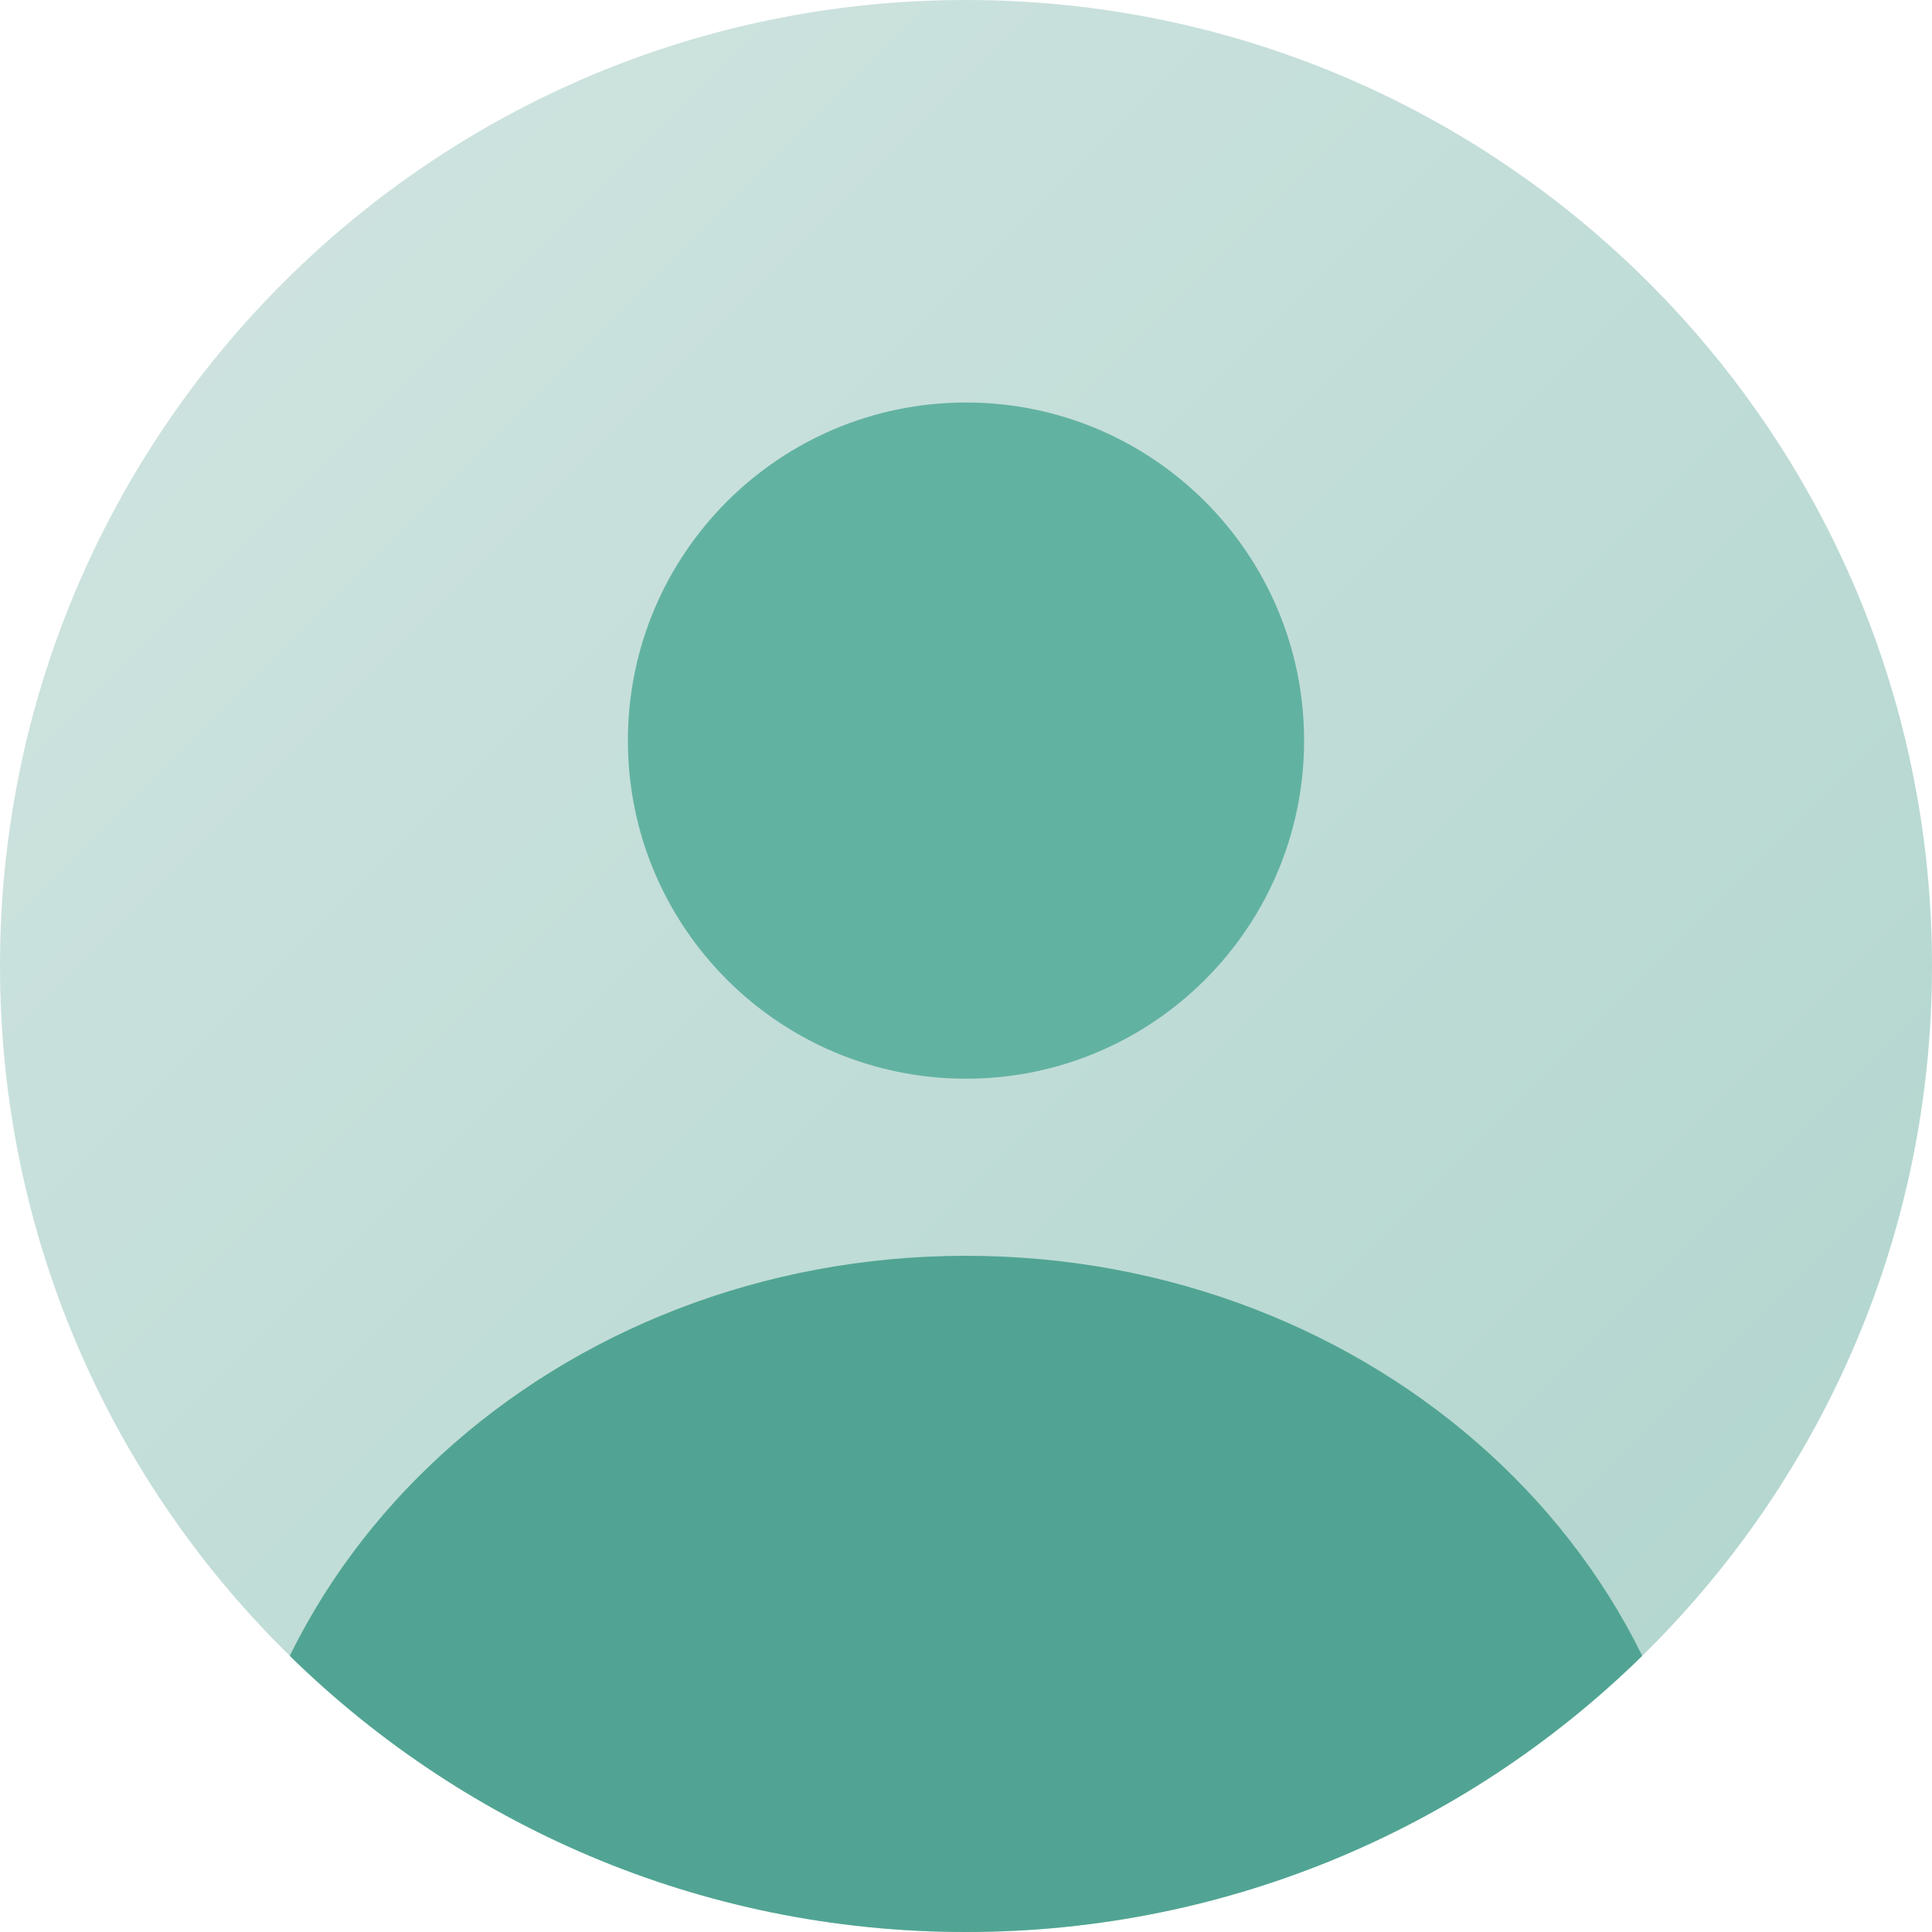
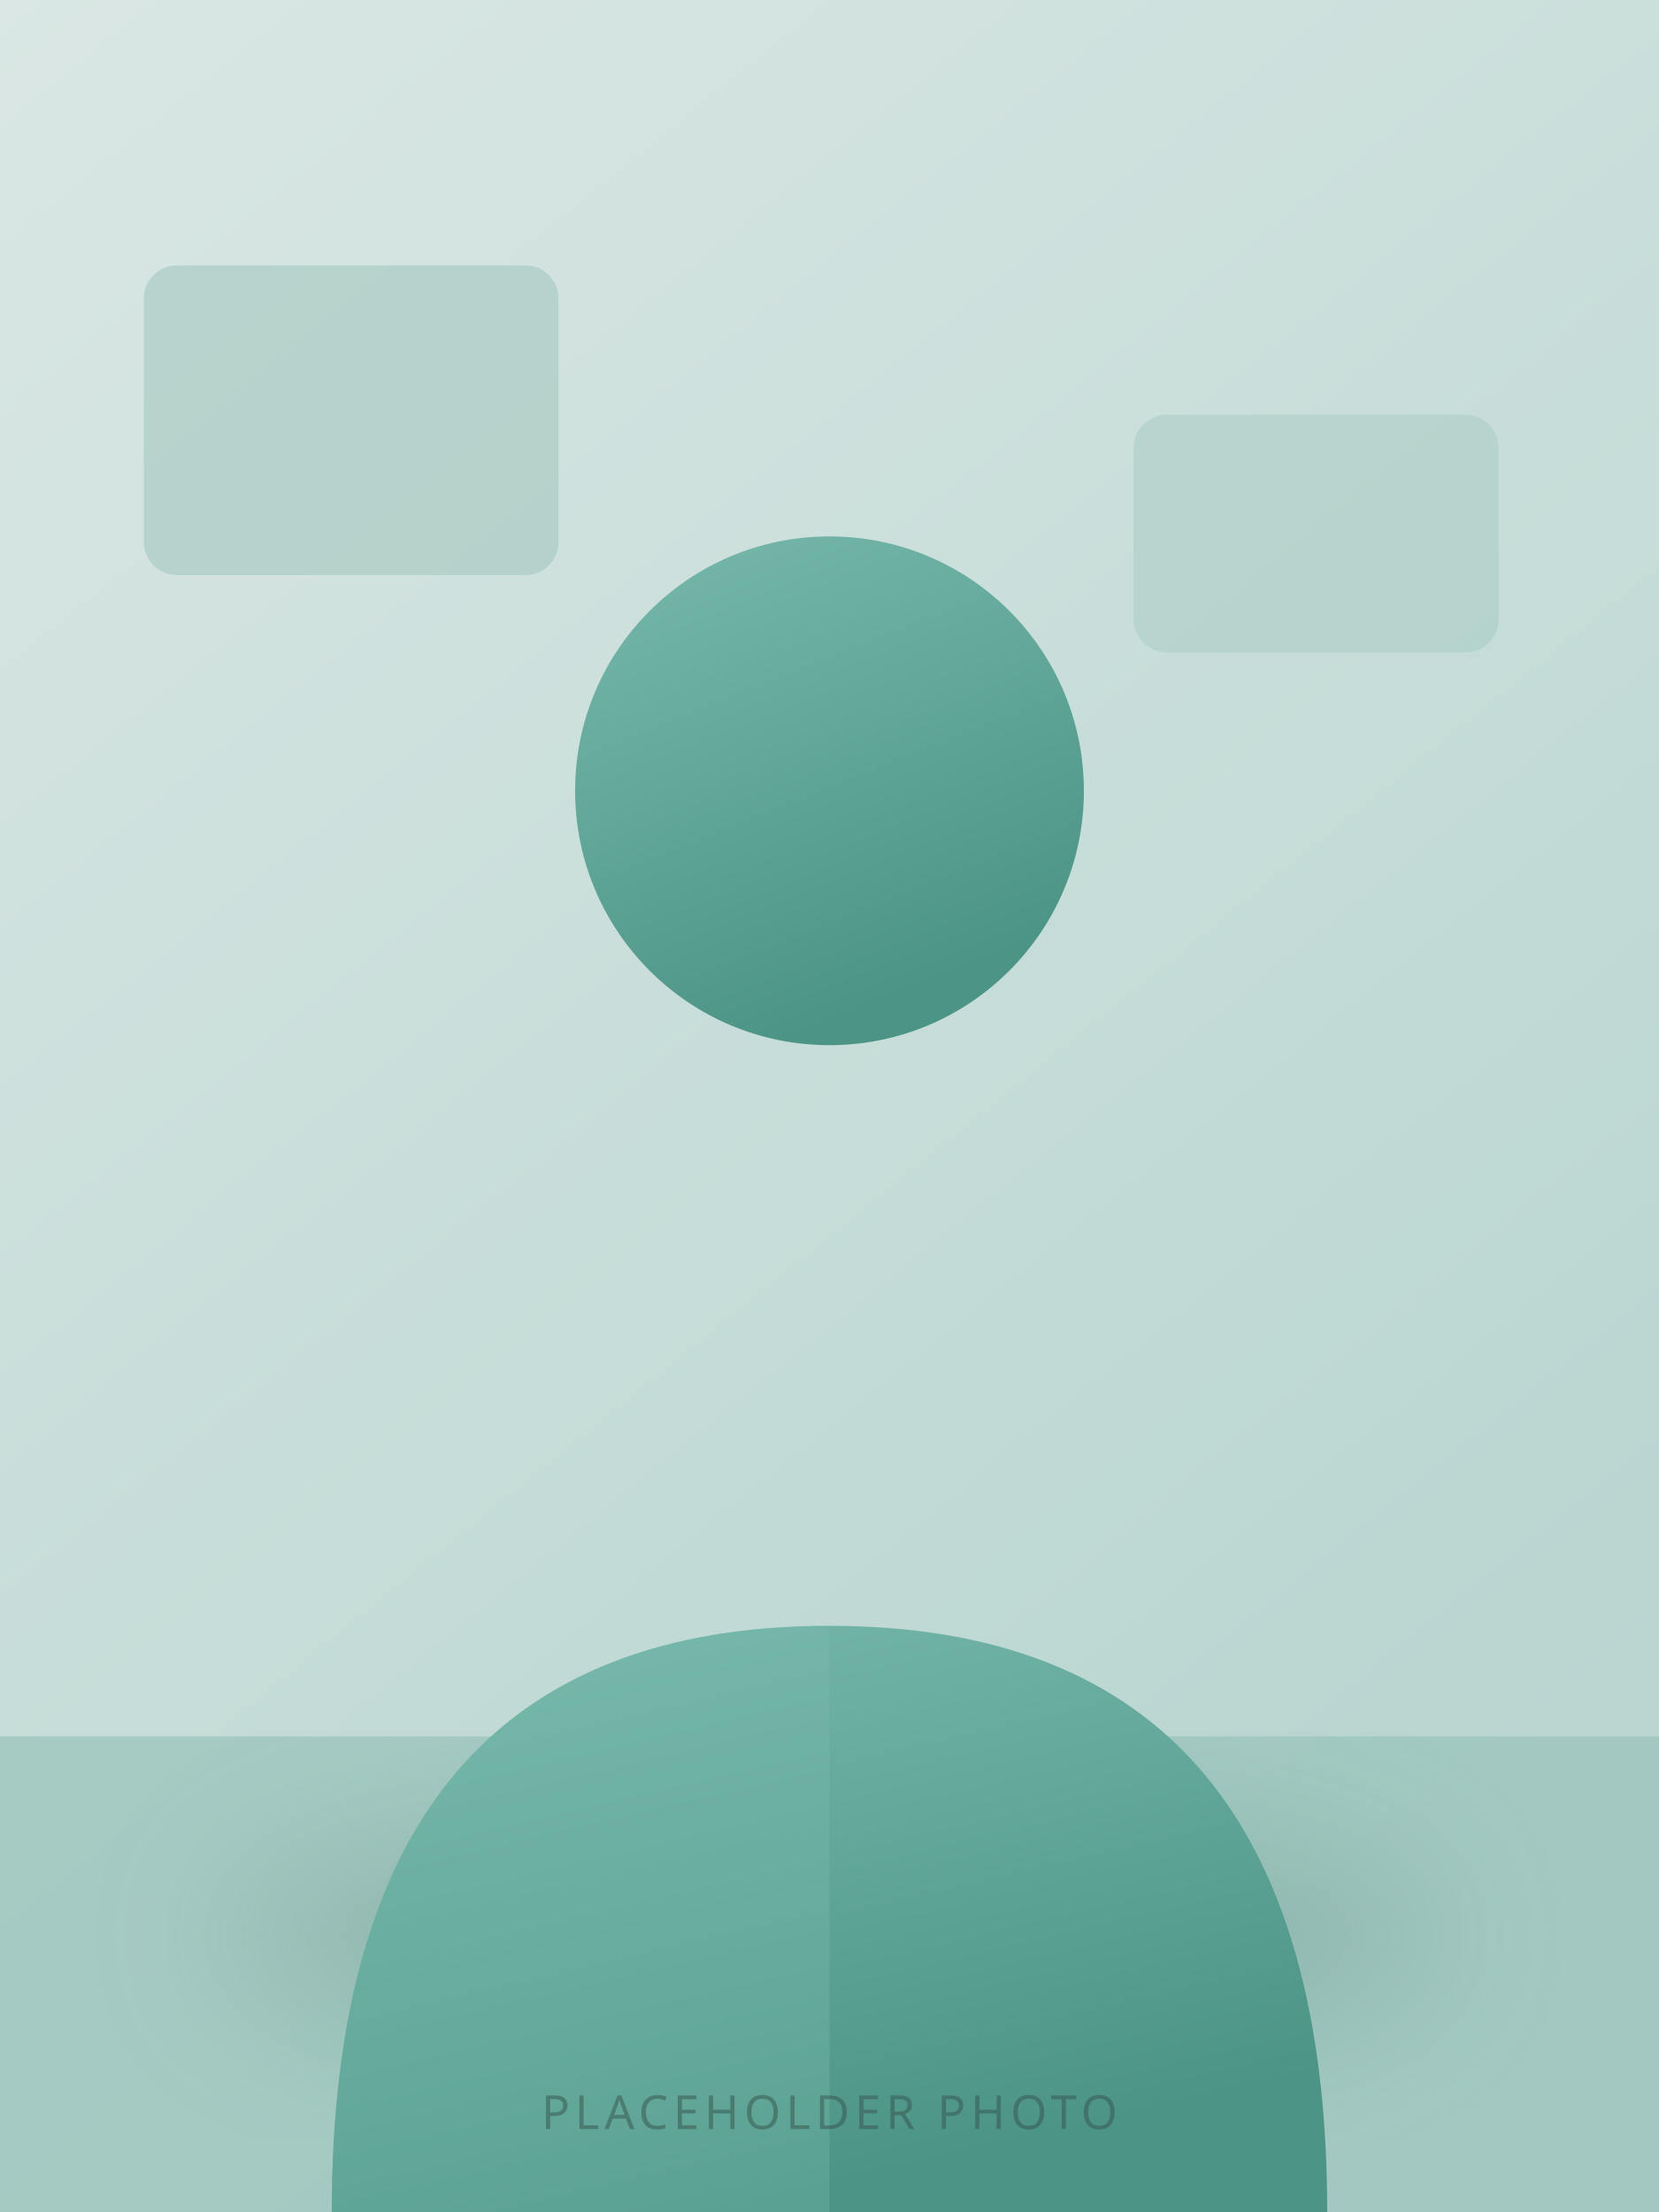
- <svg xmlns="http://www.w3.org/2000/svg" viewBox="0 0 120 120" width="120" height="120" role="img" aria-label="Reviewer photo placeholder">
+ <svg xmlns="http://www.w3.org/2000/svg" viewBox="0 0 600 800" width="600" height="800" role="img" aria-label="Reviewer photo placeholder">
  <defs>
-     <clipPath id="c">
-       <circle cx="60" cy="60" r="60" />
-     </clipPath>
-     <linearGradient id="bg" x1="0" y1="0" x2="1" y2="1">
-       <stop offset="0%" stop-color="hsl(168 26% 86%)" />
-       <stop offset="100%" stop-color="hsl(168 30% 76%)" />
+     <linearGradient id="bg" x1="0" y1="0" x2="0.6" y2="1">
+       <stop offset="0%" stop-color="hsl(168 22% 88%)" />
+       <stop offset="100%" stop-color="hsl(168 26% 78%)" />
    </linearGradient>
+     <linearGradient id="fig" x1="0" y1="0" x2="0.4" y2="1">
+       <stop offset="0%" stop-color="hsl(168 32% 60%)" />
+       <stop offset="100%" stop-color="hsl(168 32% 44%)" />
+     </linearGradient>
+     <filter id="sh" x="-30%" y="-30%" width="160%" height="160%">
+       <feGaussianBlur stdDeviation="26" />
+     </filter>
  </defs>
-   <g clip-path="url(#c)">
-     <rect width="120" height="120" fill="url(#bg)" />
-     <circle cx="60" cy="46" r="21" fill="hsl(168 34% 54%)" />
-     <path d="M14 120 a46 42 0 0 1 92 0 z" fill="hsl(168 34% 48%)" />
-   </g>
+   <rect width="600" height="800" fill="url(#bg)" />
+   <rect x="52" y="96" width="150" height="112" rx="12" fill="hsl(168 24% 72%)" opacity="0.65" />
+   <rect x="410" y="150" width="132" height="86" rx="12" fill="hsl(168 24% 72%)" opacity="0.5" />
+   <rect x="0" y="628" width="600" height="172" fill="hsl(168 26% 68%)" opacity="0.7" />
+   <ellipse cx="300" cy="700" rx="220" ry="46" fill="hsl(168 32% 32%)" opacity="0.2" filter="url(#sh)" />
+   <circle cx="300" cy="286" r="92" fill="url(#fig)" />
+   <path d="M120 800 q0 -212 180 -212 q180 0 180 212 z" fill="url(#fig)" />
+   <path d="M120 800 q0 -212 180 -212 v212 z" fill="hsl(168 32% 60%)" opacity="0.35" />
+   <text x="300" y="770" text-anchor="middle" font-family="system-ui, sans-serif" font-size="17" letter-spacing="1.8" fill="hsl(168 22% 26%)" opacity="0.5">PLACEHOLDER PHOTO</text>
</svg>
